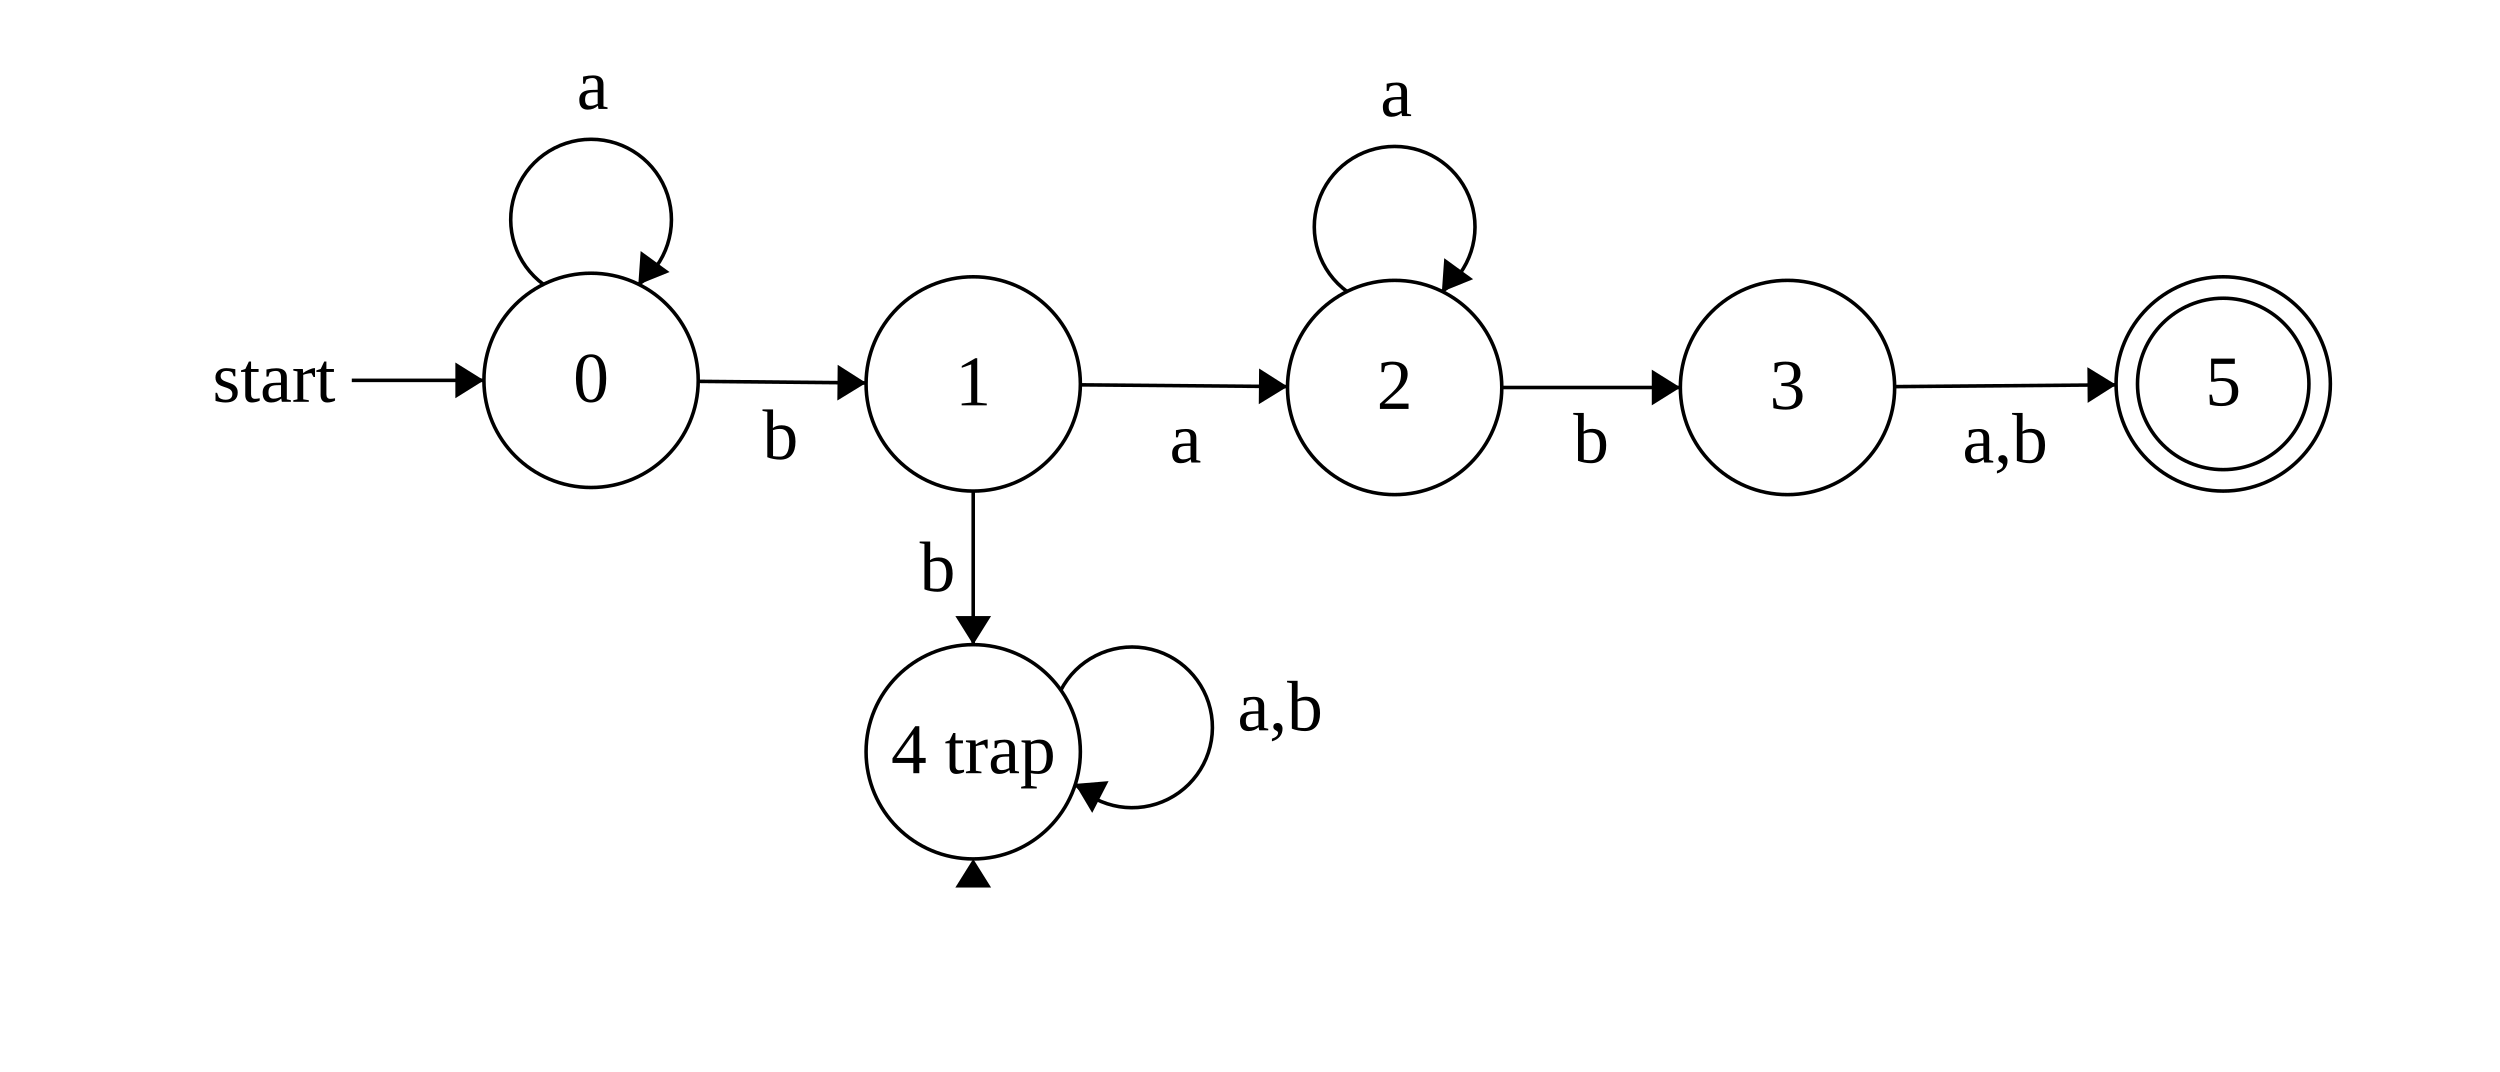
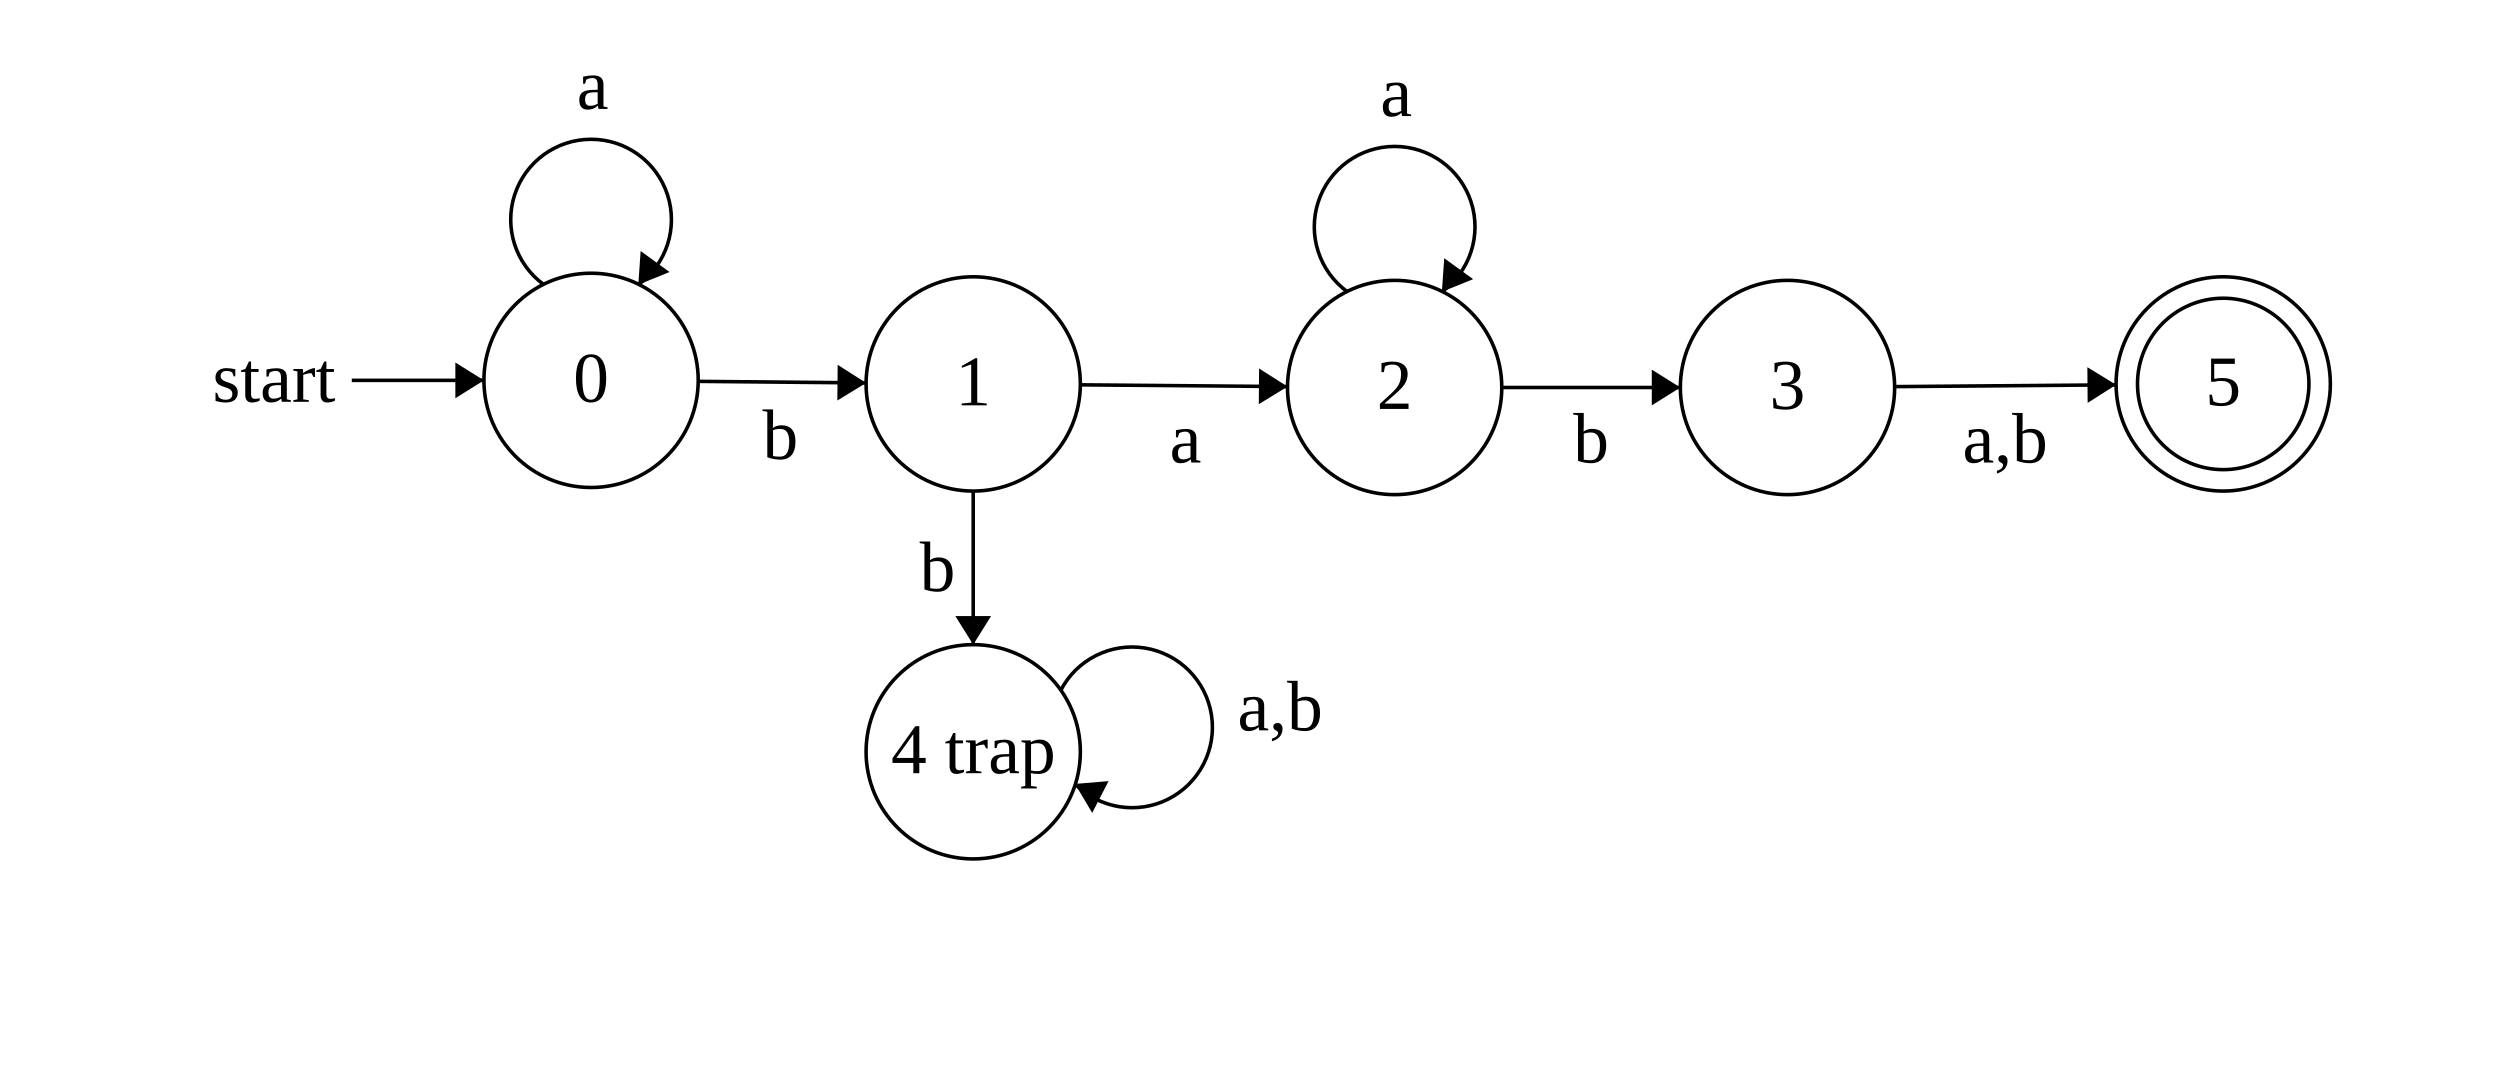
<svg xmlns="http://www.w3.org/2000/svg" width="700" height="300" version="1.1">
  <ellipse stroke="black" stroke-width="1" fill="none" cx="165.5" cy="106.5" rx="30" ry="30" />
  <text x="160.5" y="112.5" font-family="Times New Roman" font-size="20">0</text>
  <ellipse stroke="black" stroke-width="1" fill="none" cx="272.5" cy="107.5" rx="30" ry="30" />
  <text x="267.5" y="113.5" font-family="Times New Roman" font-size="20">1</text>
  <ellipse stroke="black" stroke-width="1" fill="none" cx="390.5" cy="108.5" rx="30" ry="30" />
  <text x="385.5" y="114.5" font-family="Times New Roman" font-size="20">2</text>
  <ellipse stroke="black" stroke-width="1" fill="none" cx="500.5" cy="108.5" rx="30" ry="30" />
  <text x="495.5" y="114.5" font-family="Times New Roman" font-size="20">3</text>
  <ellipse stroke="black" stroke-width="1" fill="none" cx="622.5" cy="107.5" rx="30" ry="30" />
  <text x="617.5" y="113.5" font-family="Times New Roman" font-size="20">5</text>
  <ellipse stroke="black" stroke-width="1" fill="none" cx="622.5" cy="107.5" rx="24" ry="24" />
  <ellipse stroke="black" stroke-width="1" fill="none" cx="272.5" cy="210.5" rx="30" ry="30" />
  <text x="249.5" y="216.5" font-family="Times New Roman" font-size="20">4 trap</text>
  <polygon stroke="black" stroke-width="1" points="98.5,106.5 135.5,106.5" />
  <text x="59.5" y="112.5" font-family="Times New Roman" font-size="20">start</text>
  <polygon fill="black" stroke-width="1" points="135.5,106.5 127.5,101.5 127.5,111.5" />
  <path stroke="black" stroke-width="1" fill="none" d="M 152.275,79.703 A 22.5,22.5 0 1 1 178.725,79.703" />
  <text x="161.5" y="30.5" font-family="Times New Roman" font-size="20">a</text>
  <polygon fill="black" stroke-width="1" points="178.725,79.703 187.473,76.17 179.382,70.292" />
  <polygon stroke="black" stroke-width="1" points="272.5,240.5 272.5,240.5" />
-   <polygon fill="black" stroke-width="1" points="272.5,240.5 267.5,248.5 277.5,248.5" />
  <path stroke="black" stroke-width="1" fill="none" d="M 296.975,193.354 A 22.5,22.5 0 1 1 300.996,219.497" />
  <text x="346.5" y="204.5" font-family="Times New Roman" font-size="20">a,b</text>
  <polygon fill="black" stroke-width="1" points="300.996,219.497 305.819,227.605 310.398,218.715" />
  <polygon stroke="black" stroke-width="1" points="302.499,107.754 360.501,108.246" />
  <polygon fill="black" stroke-width="1" points="360.501,108.246 352.544,103.178 352.459,113.178" />
  <text x="327.5" y="129.5" font-family="Times New Roman" font-size="20">a</text>
  <polygon stroke="black" stroke-width="1" points="195.499,106.78 242.501,107.22" />
  <polygon fill="black" stroke-width="1" points="242.501,107.22 234.548,102.145 234.455,112.145" />
  <text x="213.5" y="128.5" font-family="Times New Roman" font-size="20">b</text>
  <polygon stroke="black" stroke-width="1" points="272.5,137.5 272.5,180.5" />
  <polygon fill="black" stroke-width="1" points="272.5,180.5 277.5,172.5 267.5,172.5" />
  <text x="257.5" y="165.5" font-family="Times New Roman" font-size="20">b</text>
  <polygon stroke="black" stroke-width="1" points="420.5,108.5 470.5,108.5" />
  <polygon fill="black" stroke-width="1" points="470.5,108.5 462.5,103.5 462.5,113.5" />
  <text x="440.5" y="129.5" font-family="Times New Roman" font-size="20">b</text>
  <path stroke="black" stroke-width="1" fill="none" d="M 377.275,81.703 A 22.5,22.5 0 1 1 403.725,81.703" />
  <text x="386.5" y="32.5" font-family="Times New Roman" font-size="20">a</text>
  <polygon fill="black" stroke-width="1" points="403.725,81.703 412.473,78.17 404.382,72.292" />
  <polygon stroke="black" stroke-width="1" points="530.499,108.254 592.501,107.746" />
  <polygon fill="black" stroke-width="1" points="592.501,107.746 584.46,102.812 584.542,112.811" />
  <text x="549.5" y="129.5" font-family="Times New Roman" font-size="20">a,b</text>
</svg>
